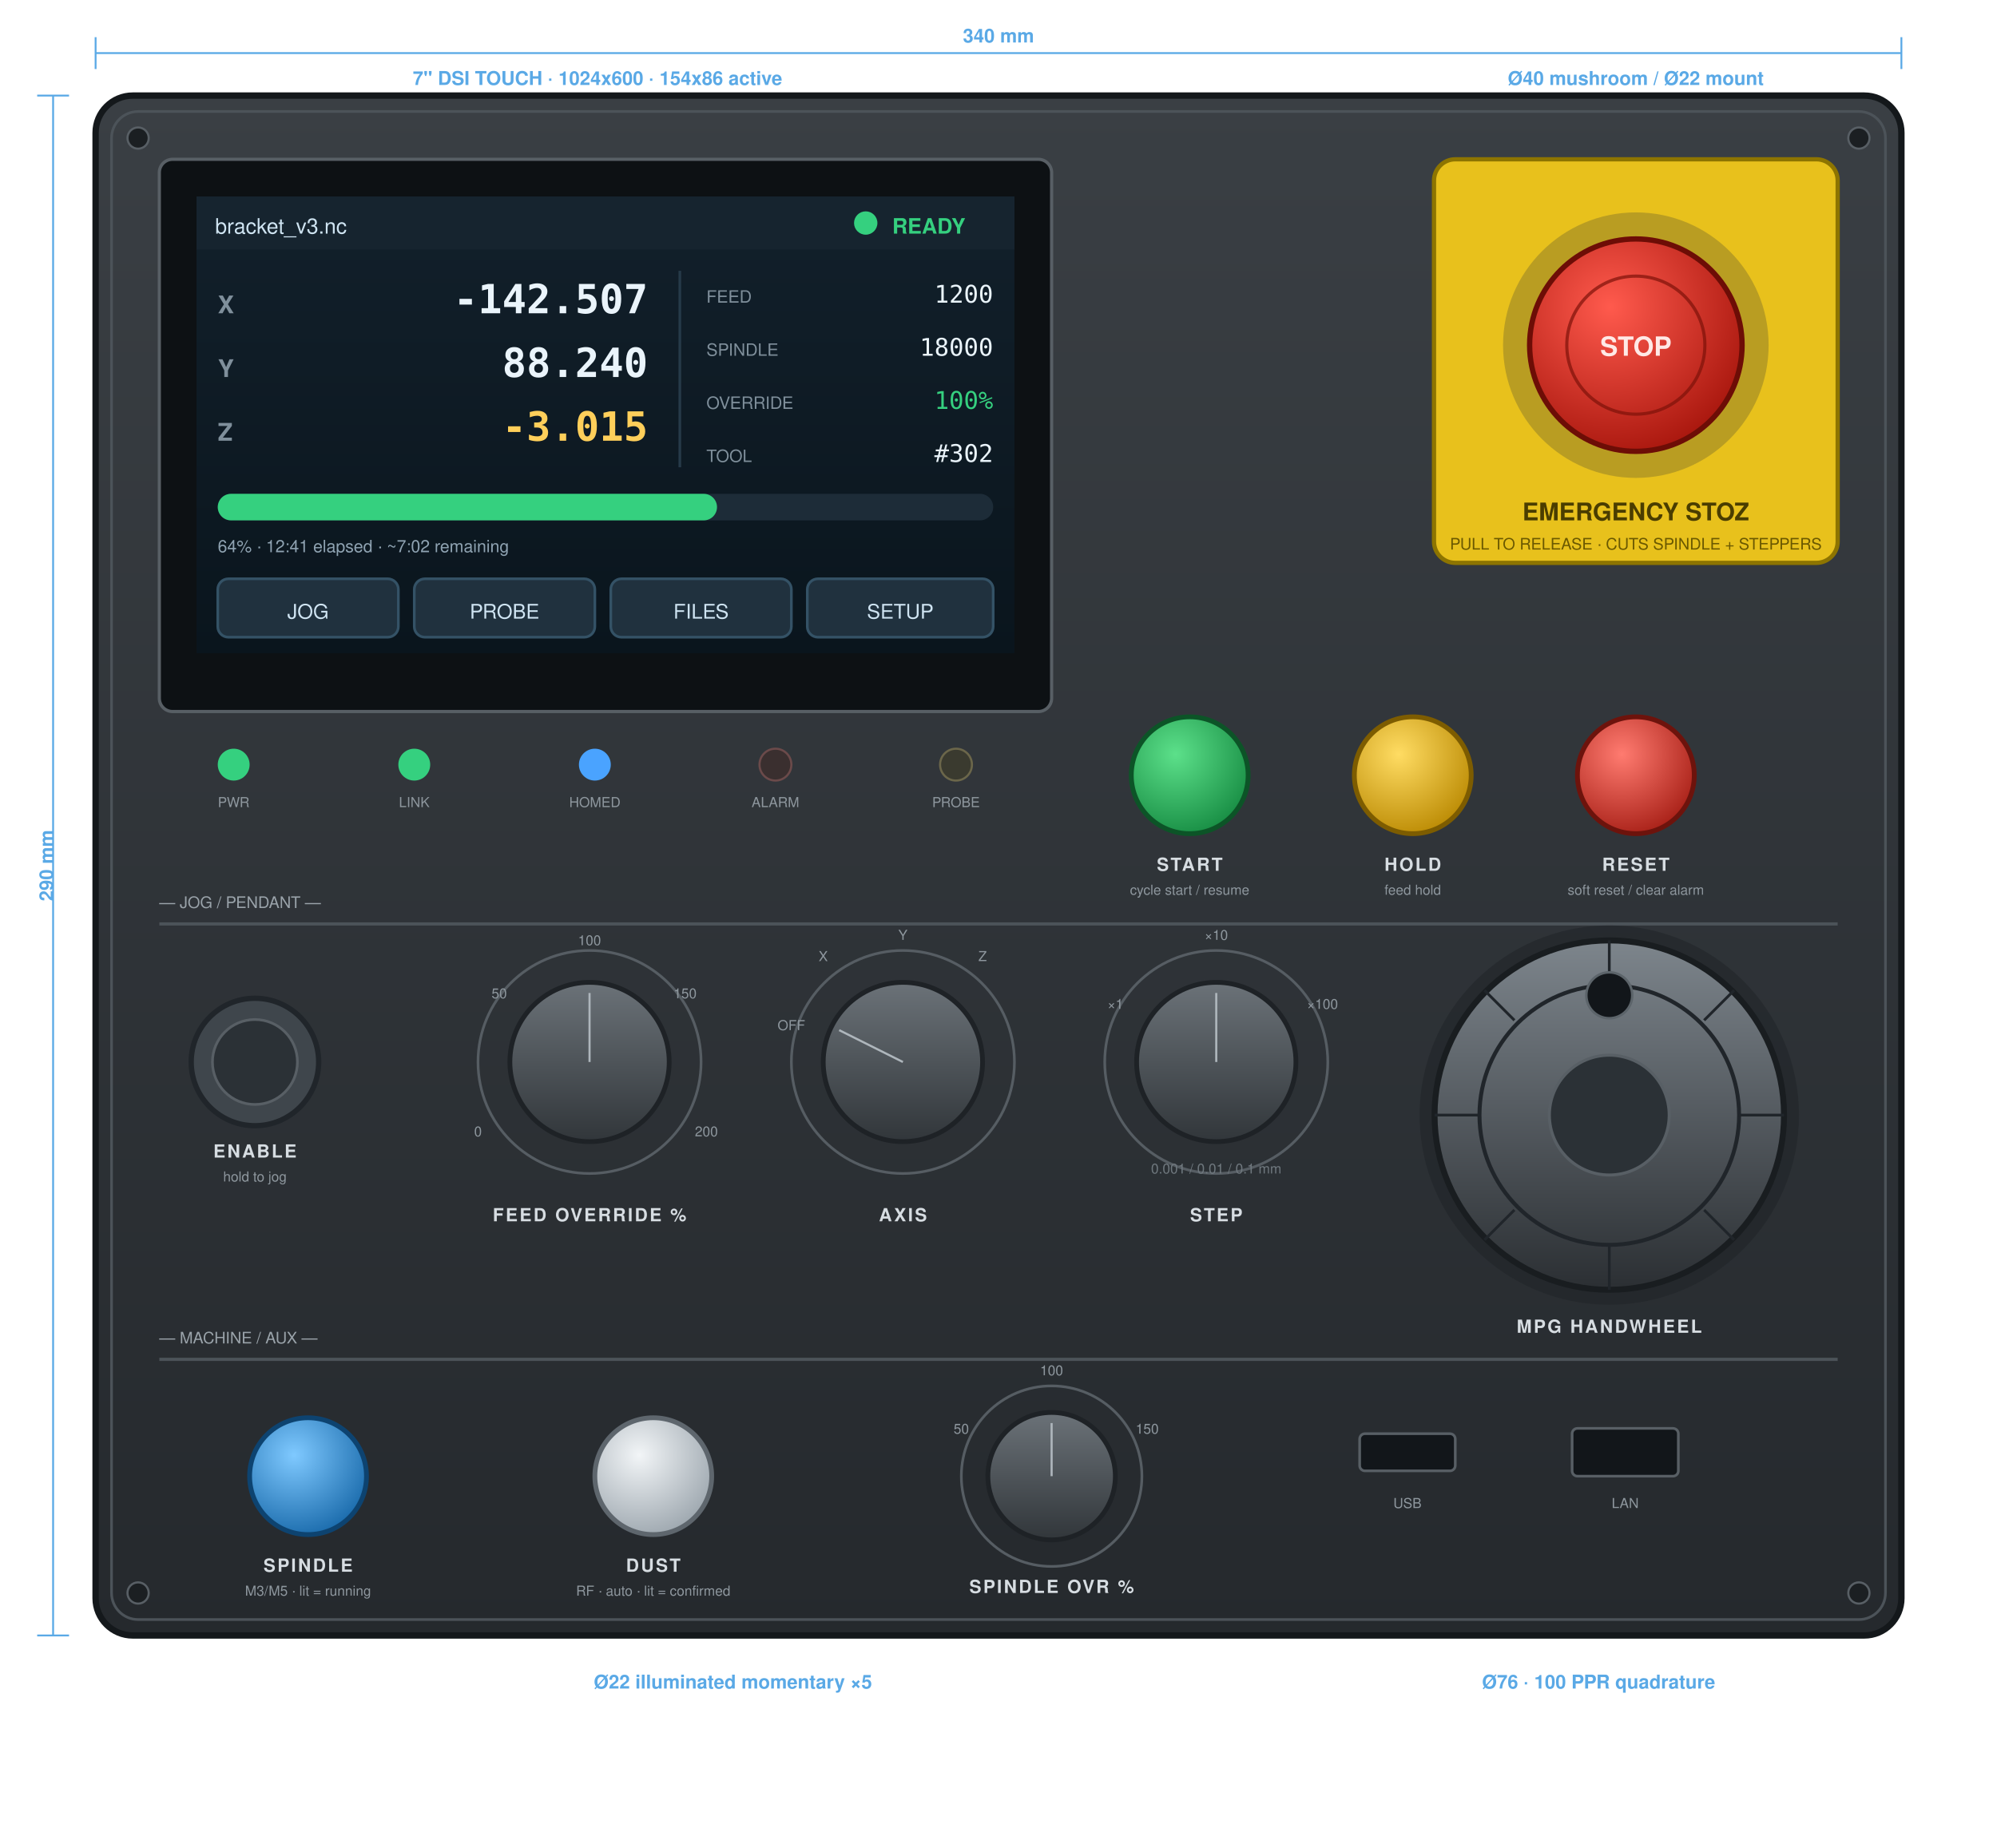
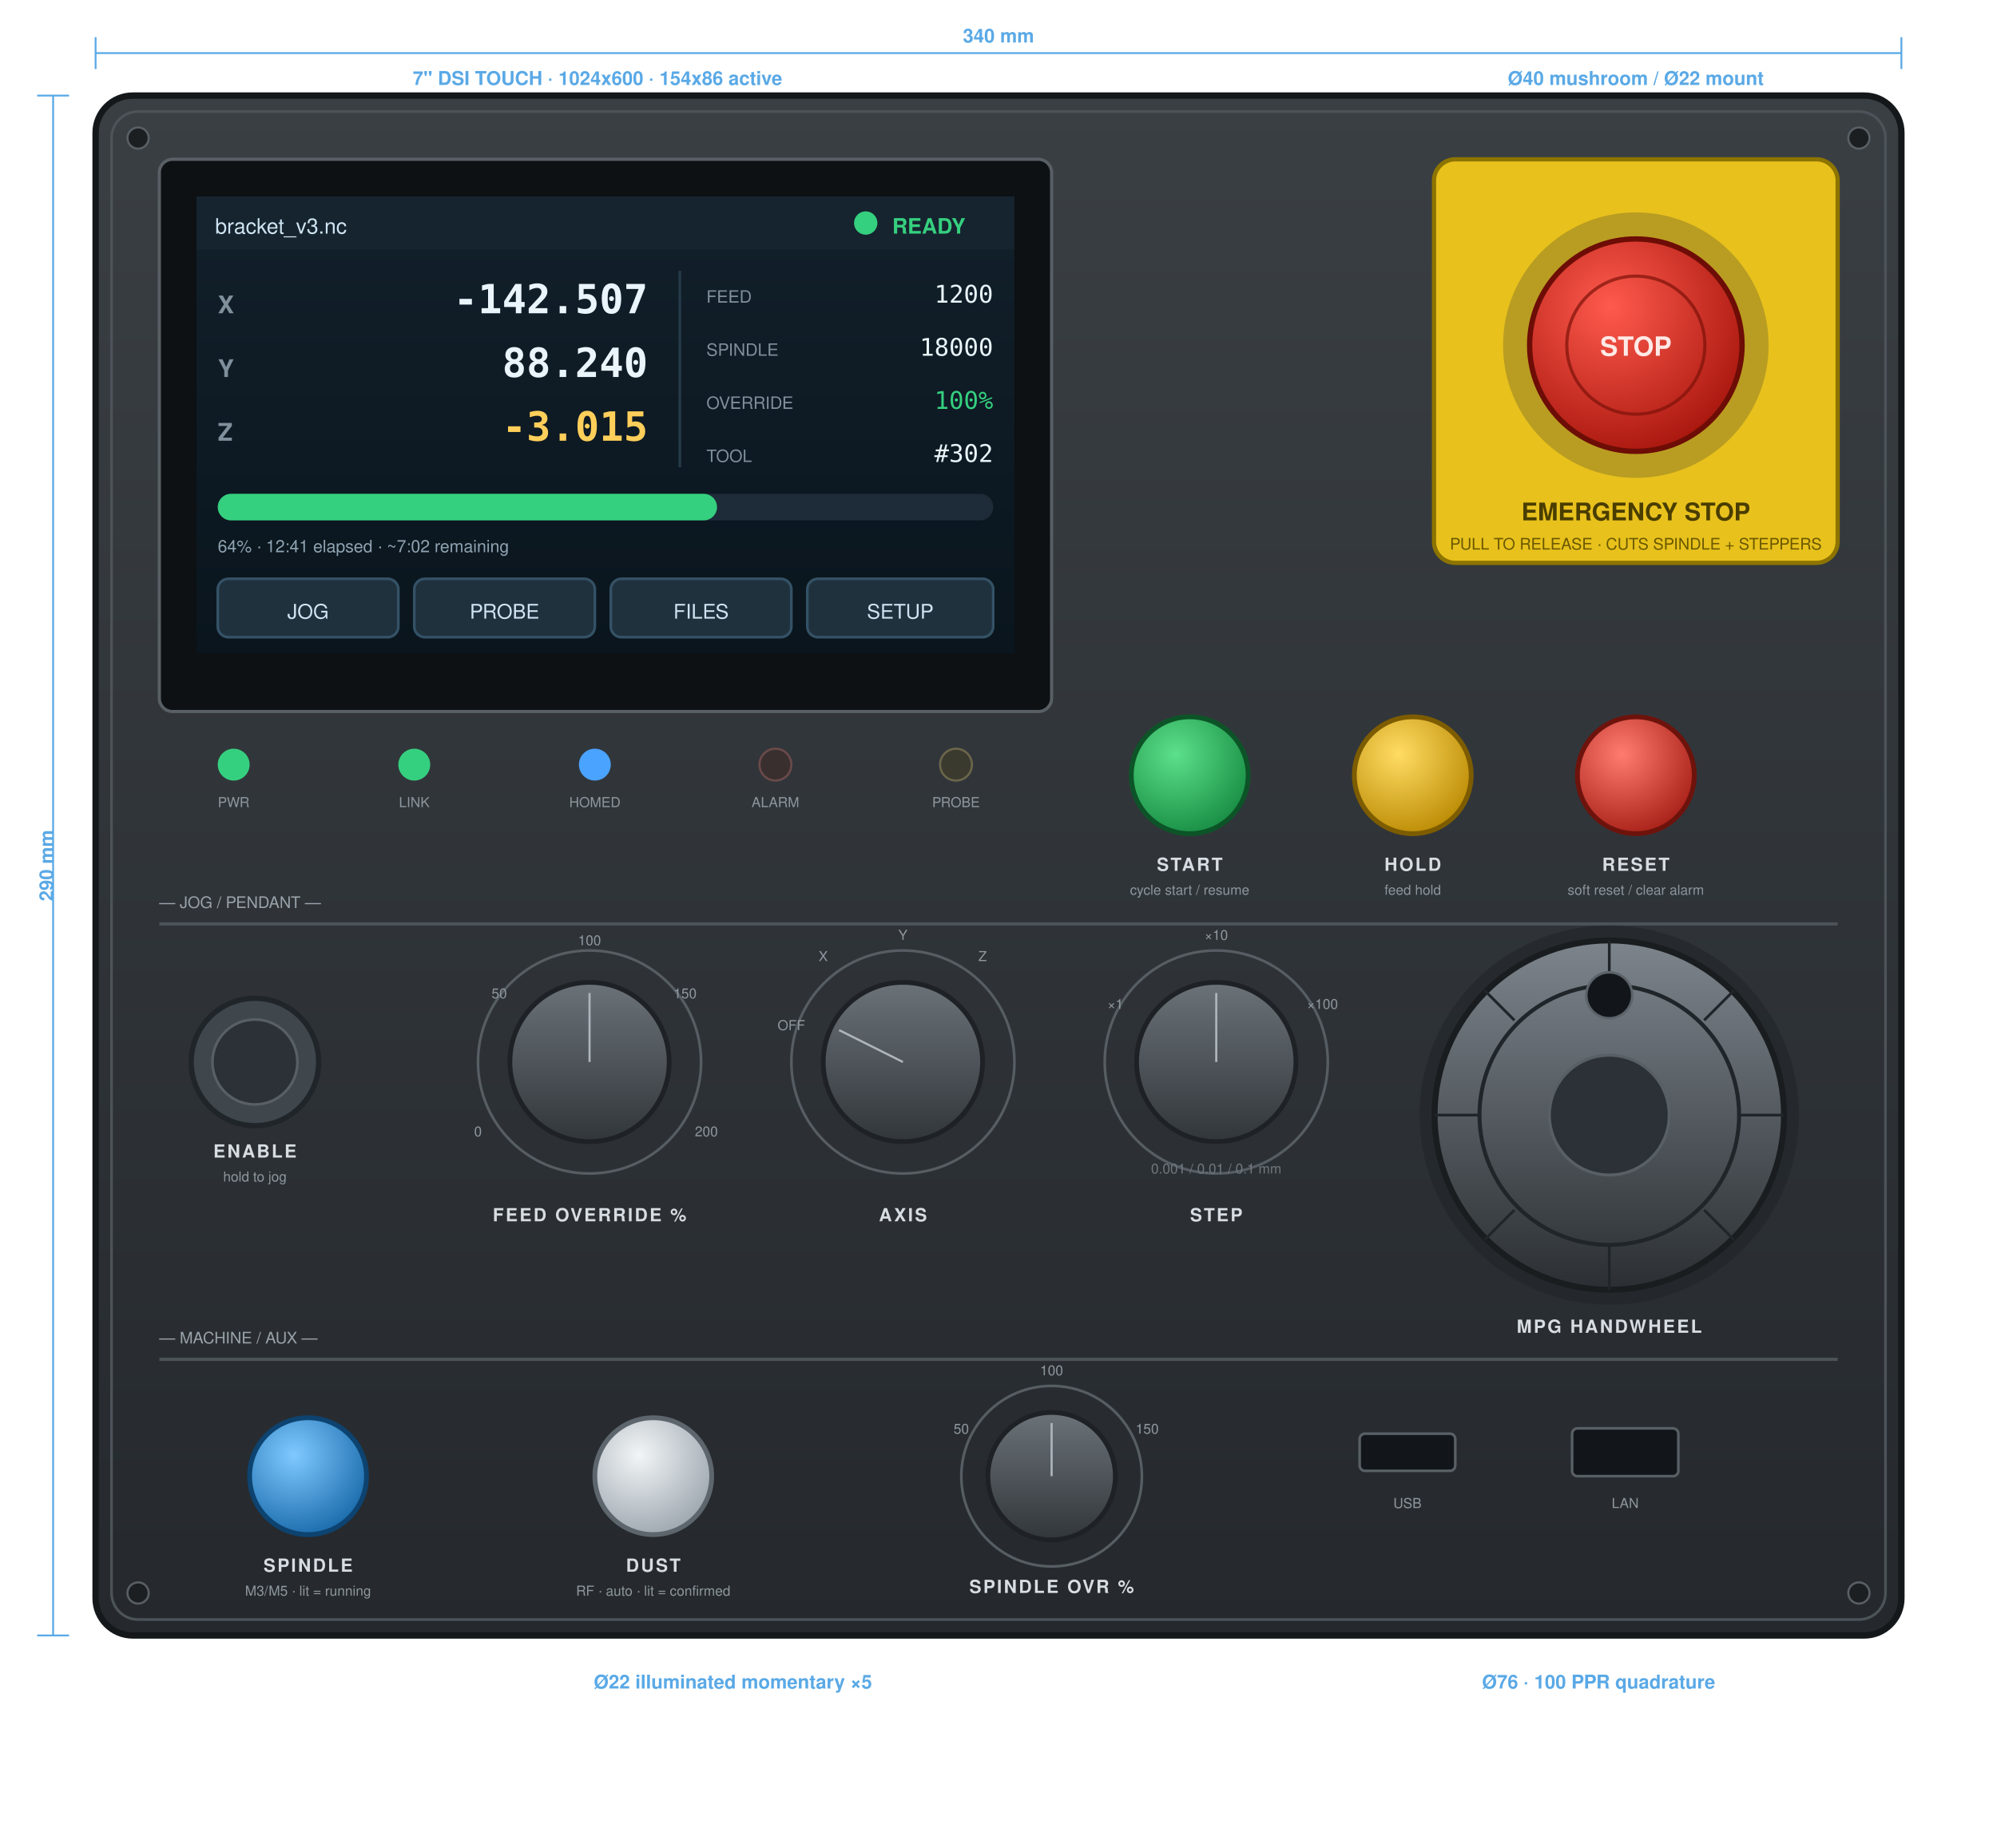
<svg xmlns="http://www.w3.org/2000/svg" viewBox="-18 -18 376 348" width="1504" height="1392" font-family="Helvetica Neue, Helvetica, Arial, sans-serif">
  <defs>
    <linearGradient id="panel" x1="0" y1="0" x2="0" y2="1">
      <stop offset="0" stop-color="#3a3f44" />
      <stop offset="1" stop-color="#25292d" />
    </linearGradient>
    <linearGradient id="knob" x1="0" y1="0" x2="0" y2="1">
      <stop offset="0" stop-color="#6b7278" />
      <stop offset="1" stop-color="#31363a" />
    </linearGradient>
    <linearGradient id="wheel" x1="0" y1="0" x2="0" y2="1">
      <stop offset="0" stop-color="#7d858c" />
      <stop offset="1" stop-color="#2b2f33" />
    </linearGradient>
    <radialGradient id="estop" cx="0.38" cy="0.32" r="0.75">
      <stop offset="0" stop-color="#ff5a4d" />
      <stop offset="1" stop-color="#a5140b" />
    </radialGradient>
    <radialGradient id="btnG" cx="0.38" cy="0.32" r="0.75">
      <stop offset="0" stop-color="#5ce08a" />
      <stop offset="1" stop-color="#158a41" />
    </radialGradient>
    <radialGradient id="btnY" cx="0.38" cy="0.32" r="0.75">
      <stop offset="0" stop-color="#ffdc63" />
      <stop offset="1" stop-color="#b98800" />
    </radialGradient>
    <radialGradient id="btnR" cx="0.38" cy="0.32" r="0.75">
      <stop offset="0" stop-color="#ff7b70" />
      <stop offset="1" stop-color="#a51d14" />
    </radialGradient>
    <radialGradient id="btnB" cx="0.38" cy="0.32" r="0.75">
      <stop offset="0" stop-color="#7fc9ff" />
      <stop offset="1" stop-color="#1667a8" />
    </radialGradient>
    <radialGradient id="btnW" cx="0.38" cy="0.32" r="0.75">
      <stop offset="0" stop-color="#f2f5f7" />
      <stop offset="1" stop-color="#9aa4ac" />
    </radialGradient>
    <linearGradient id="scr" x1="0" y1="0" x2="0" y2="1">
      <stop offset="0" stop-color="#12202b" />
      <stop offset="1" stop-color="#0a151d" />
    </linearGradient>
  </defs>
  <style>
    .lbl  { fill:#d7dde2; font-size:3.4px; letter-spacing:0.35px; text-anchor:middle; font-weight:600; }
    .sub  { fill:#8e979e; font-size:2.6px; text-anchor:middle; }
    .tick { stroke:#aeb6bc; stroke-width:0.4; }
    .dim  { stroke:#5aa9e6; stroke-width:0.35; fill:none; }
    .dimt { fill:#5aa9e6; font-size:3.6px; text-anchor:middle; font-weight:600; }
    .note { fill:#9aa3aa; font-size:3px; }
  </style>
  <rect x="0" y="0" width="340" height="290" rx="7" fill="url(#panel)" stroke="#14181b" stroke-width="1.2" />
  <rect x="3" y="3" width="334" height="284" rx="5" fill="none" stroke="#4c5359" stroke-width="0.5" />
  <g fill="#1b1f22" stroke="#585f65" stroke-width="0.4">
    <circle cx="8" cy="282" r="2" />
    <circle cx="332" cy="282" r="2" />
    <circle cx="8" cy="8" r="2" />
    <circle cx="332" cy="8" r="2" />
  </g>
  <line x1="12" y1="156" x2="328" y2="156" stroke="#4c5359" stroke-width="0.6" />
  <text x="12" y="153" class="note" font-size="2.8">— JOG / PENDANT —</text>
  <line x1="12" y1="238" x2="328" y2="238" stroke="#4c5359" stroke-width="0.6" />
  <text x="12" y="235" class="note" font-size="2.8">— MACHINE / AUX —</text>
  <g>
    <circle cx="152" cy="182" r="21" fill="none" stroke="#565d63" stroke-width="0.5" />
    <circle cx="152" cy="182" r="15" fill="url(#knob)" stroke="#1e2226" stroke-width="0.9" />
    <line x1="152" y1="182" x2="140" y2="176" class="tick" stroke-width="1.2" />
    <g class="sub">
      <text x="131" y="176">OFF</text>
      <text x="137" y="163">X</text>
      <text x="152" y="159">Y</text>
      <text x="167" y="163">Z</text>
    </g>
    <text class="lbl" x="152" y="212">AXIS</text>
  </g>
  <g>
    <rect x="12" y="12" width="168" height="104" rx="2.5" fill="#0d1114" stroke="#585f65" stroke-width="0.6" />
    <rect x="19" y="19" width="154" height="86" fill="url(#scr)" />
    <rect x="19" y="19" width="154" height="10" fill="#16242f" />
    <text x="22.5" y="26" fill="#cfe4f2" font-size="4">bracket_v3.nc</text>
    <circle cx="145" cy="24" r="2.2" fill="#35d07f" />
    <text x="150" y="26" fill="#35d07f" font-size="4" font-weight="700">READY</text>
    <text x="23" y="41" fill="#7f8f9b" font-size="4.6" font-weight="700">X</text>
    <text x="104" y="41" fill="#eaf4fb" font-size="7.6" font-weight="700" text-anchor="end" font-family="Menlo, monospace">-142.507</text>
    <text x="23" y="53" fill="#7f8f9b" font-size="4.6" font-weight="700">Y</text>
    <text x="104" y="53" fill="#eaf4fb" font-size="7.6" font-weight="700" text-anchor="end" font-family="Menlo, monospace">  88.240</text>
    <text x="23" y="65" fill="#7f8f9b" font-size="4.6" font-weight="700">Z</text>
    <text x="104" y="65" fill="#ffcf5a" font-size="7.6" font-weight="700" text-anchor="end" font-family="Menlo, monospace">  -3.015</text>
    <line x1="110" y1="33" x2="110" y2="70" stroke="#263a49" stroke-width="0.5" />
    <text x="115" y="39" fill="#7f8f9b" font-size="3.2">FEED</text>
    <text x="169" y="39" fill="#eaf4fb" font-size="4.6" text-anchor="end" font-family="Menlo, monospace">1200</text>
    <text x="115" y="49" fill="#7f8f9b" font-size="3.2">SPINDLE</text>
    <text x="169" y="49" fill="#eaf4fb" font-size="4.6" text-anchor="end" font-family="Menlo, monospace">18000</text>
    <text x="115" y="59" fill="#7f8f9b" font-size="3.2">OVERRIDE</text>
    <text x="169" y="59" fill="#35d07f" font-size="4.6" text-anchor="end" font-family="Menlo, monospace">100%</text>
    <text x="115" y="69" fill="#7f8f9b" font-size="3.2">TOOL</text>
    <text x="169" y="69" fill="#eaf4fb" font-size="4.6" text-anchor="end" font-family="Menlo, monospace">#302</text>
    <rect x="23" y="75" width="146" height="5" rx="2.5" fill="#1d2c38" />
    <rect x="23" y="75" width="94" height="5" rx="2.5" fill="#35d07f" />
    <text x="23" y="86" fill="#8fa3b2" font-size="3.2">64%  ·  12:41 elapsed  ·  ~7:02 remaining</text>
    <rect x="23" y="91" width="34" height="11" rx="2" fill="#20313e" stroke="#345266" stroke-width="0.5" />
    <text x="40" y="98.5" fill="#cfe4f2" font-size="3.8" text-anchor="middle">JOG</text>
    <rect x="60" y="91" width="34" height="11" rx="2" fill="#20313e" stroke="#345266" stroke-width="0.5" />
    <text x="77" y="98.5" fill="#cfe4f2" font-size="3.8" text-anchor="middle">PROBE</text>
    <rect x="97" y="91" width="34" height="11" rx="2" fill="#20313e" stroke="#345266" stroke-width="0.5" />
    <text x="114" y="98.5" fill="#cfe4f2" font-size="3.8" text-anchor="middle">FILES</text>
    <rect x="134" y="91" width="35" height="11" rx="2" fill="#20313e" stroke="#345266" stroke-width="0.5" />
    <text x="151.5" y="98.5" fill="#cfe4f2" font-size="3.8" text-anchor="middle">SETUP</text>
    <text class="dimt" x="94.5" y="-2" font-size="3.2">7" DSI TOUCH · 1024x600 · 154x86 active</text>
  </g>
  <g>
    <circle cx="105" cy="260" r="11" fill="url(#btnW)" stroke="#5e666d" stroke-width="0.9" />
    <text class="lbl" x="105" y="278">DUST</text>
    <text class="sub" x="105" y="282.5">RF · auto · lit = confirmed</text>
  </g>
  <g>
    <circle cx="30" cy="182" r="12" fill="#3f464c" stroke="#20252a" stroke-width="1" />
    <circle cx="30" cy="182" r="8" fill="#2b3136" stroke="#585f65" stroke-width="0.5" />
    <text class="lbl" x="30" y="200">ENABLE</text>
    <text class="sub" x="30" y="204.5">hold to jog</text>
  </g>
  <g>
    <rect x="252" y="12" width="76" height="76" rx="4" fill="#e8c11c" stroke="#8d7400" stroke-width="0.8" />
    <circle cx="290" cy="47" r="25" fill="#2b2f33" opacity="0.25" />
    <circle cx="290" cy="47" r="20" fill="url(#estop)" stroke="#6d0d06" stroke-width="1" />
    <circle cx="290" cy="47" r="13" fill="none" stroke="#7d1109" stroke-width="0.6" opacity="0.7" />
    <text x="290" y="49" fill="#ffe9e6" font-size="5" font-weight="700" text-anchor="middle">STOP</text>
-     <text x="290" y="80" fill="#4a3d00" font-size="4.6" font-weight="700" text-anchor="middle">EMERGENCY STOZ</text>
+     <text x="290" y="80" fill="#4a3d00" font-size="4.6" font-weight="700" text-anchor="middle">EMERGENCY STOP</text>
    <text x="290" y="85.5" fill="#6a5800" font-size="3" text-anchor="middle">PULL TO RELEASE · CUTS SPINDLE + STEPPERS</text>
  </g>
  <g>
    <circle cx="93" cy="182" r="21" fill="none" stroke="#565d63" stroke-width="0.5" />
    <circle cx="93" cy="182" r="15" fill="url(#knob)" stroke="#1e2226" stroke-width="0.9" />
    <line x1="93" y1="182" x2="93" y2="169" class="tick" stroke-width="1.2" />
    <g class="sub">
      <text x="72" y="196">0</text>
      <text x="76" y="170">50</text>
      <text x="93" y="160">100</text>
      <text x="111" y="170">150</text>
      <text x="115" y="196">200</text>
    </g>
    <text class="lbl" x="93" y="212">FEED OVERRIDE %</text>
  </g>
  <g>
    <circle cx="248" cy="128" r="11" fill="url(#btnY)" stroke="#7d5c00" stroke-width="0.9" />
    <text class="lbl" x="248" y="146">HOLD</text>
    <text class="sub" x="248" y="150.5">feed hold</text>
  </g>
  <g>
    <rect x="278" y="251" width="20" height="9" rx="1" fill="#12161a" stroke="#585f65" stroke-width="0.5" />
    <text class="sub" x="288" y="266">LAN</text>
  </g>
  <g>
    <circle cx="128" cy="126" r="3" fill="#3a2f2f" stroke="#6b4a4a" stroke-width="0.4" />
    <text class="sub" x="128" y="134">ALARM</text>
  </g>
  <g>
    <circle cx="94" cy="126" r="3" fill="#4aa3ff" />
    <text class="sub" x="94" y="134">HOMED</text>
  </g>
  <g>
    <circle cx="60" cy="126" r="3" fill="#35d07f" />
    <text class="sub" x="60" y="134">LINK</text>
  </g>
  <g>
    <circle cx="162" cy="126" r="3" fill="#3a3a2f" stroke="#6b664a" stroke-width="0.4" />
    <text class="sub" x="162" y="134">PROBE</text>
  </g>
  <g>
    <circle cx="26" cy="126" r="3" fill="#35d07f" />
    <text class="sub" x="26" y="134">PWR</text>
  </g>
  <g>
    <g transform="translate(285,192) scale(0.94) translate(-283,-187)">
      <circle cx="283" cy="187" r="38" fill="#1e2226" opacity="0.5" />
      <circle cx="283" cy="187" r="35" fill="url(#wheel)" stroke="#191d20" stroke-width="1.2" />
      <circle cx="283" cy="187" r="26" fill="none" stroke="#20252a" stroke-width="0.8" />
      <circle cx="283" cy="187" r="12" fill="#2b3136" stroke="#585f65" stroke-width="0.6" />
      <g stroke="#20252a" stroke-width="0.55">
        <line x1="283" y1="152" x2="283" y2="161" />
        <line x1="283" y1="213" x2="283" y2="222" />
        <line x1="248" y1="187" x2="257" y2="187" />
        <line x1="309" y1="187" x2="318" y2="187" />
        <line x1="258" y1="162" x2="264" y2="168" />
        <line x1="302" y1="206" x2="308" y2="212" />
        <line x1="308" y1="162" x2="302" y2="168" />
        <line x1="264" y1="206" x2="258" y2="212" />
      </g>
      <circle cx="283" cy="163" r="4.6" fill="#12161a" stroke="#5c646a" stroke-width="0.5" />
    </g>
    <text class="lbl" x="285" y="233">MPG HANDWHEEL</text>
  </g>
  <g>
    <circle cx="290" cy="128" r="11" fill="url(#btnR)" stroke="#6d130c" stroke-width="0.9" />
    <text class="lbl" x="290" y="146">RESET</text>
    <text class="sub" x="290" y="150.5">soft reset / clear alarm</text>
  </g>
  <g>
    <circle cx="40" cy="260" r="11" fill="url(#btnB)" stroke="#0d4370" stroke-width="0.9" />
    <text class="lbl" x="40" y="278">SPINDLE</text>
    <text class="sub" x="40" y="282.5">M3/M5 · lit = running</text>
  </g>
  <g>
    <circle cx="180" cy="260" r="17" fill="none" stroke="#565d63" stroke-width="0.5" />
    <circle cx="180" cy="260" r="12" fill="url(#knob)" stroke="#1e2226" stroke-width="0.9" />
    <line x1="180" y1="260" x2="180" y2="250" class="tick" stroke-width="1.2" />
    <g class="sub">
      <text x="163" y="252">50</text>
      <text x="180" y="241">100</text>
      <text x="198" y="252">150</text>
    </g>
    <text class="lbl" x="180" y="282">SPINDLE OVR %</text>
  </g>
  <g>
    <circle cx="206" cy="128" r="11" fill="url(#btnG)" stroke="#0c5427" stroke-width="0.9" />
    <text class="lbl" x="206" y="146">START</text>
    <text class="sub" x="206" y="150.5">cycle start / resume</text>
  </g>
  <g>
    <circle cx="211" cy="182" r="21" fill="none" stroke="#565d63" stroke-width="0.5" />
    <circle cx="211" cy="182" r="15" fill="url(#knob)" stroke="#1e2226" stroke-width="0.9" />
    <line x1="211" y1="182" x2="211" y2="169" class="tick" stroke-width="1.2" />
    <g class="sub">
      <text x="192" y="172">×1</text>
      <text x="211" y="159">×10</text>
      <text x="231" y="172">×100</text>
      <text x="211" y="203" fill="#6f787e">0.001 / 0.01 / 0.1 mm</text>
    </g>
    <text class="lbl" x="211" y="212">STEP</text>
  </g>
  <g>
    <rect x="238" y="252" width="18" height="7" rx="1" fill="#12161a" stroke="#585f65" stroke-width="0.5" />
    <text class="sub" x="247" y="266">USB</text>
  </g>
  <g class="dim">
    <line x1="0" y1="-8" x2="340" y2="-8" />
    <line x1="0" y1="-11" x2="0" y2="-5" />
    <line x1="340" y1="-11" x2="340" y2="-5" />
    <line x1="-8" y1="0" x2="-8" y2="290" />
    <line x1="-11" y1="0" x2="-5" y2="0" />
    <line x1="-11" y1="290" x2="-5" y2="290" />
  </g>
  <text class="dimt" x="170" y="-10">340 mm</text>
  <text class="dimt" x="-8" y="145" transform="rotate(-90,-8,145)">290 mm</text>
  <text class="dimt" x="290" y="-2" font-size="3.2">Ø40 mushroom / Ø22 mount</text>
  <text class="dimt" x="283" y="300" font-size="3.2">Ø76 · 100 PPR quadrature</text>
  <text class="dimt" x="120" y="300" font-size="3.2">Ø22 illuminated momentary ×5</text>
</svg>
